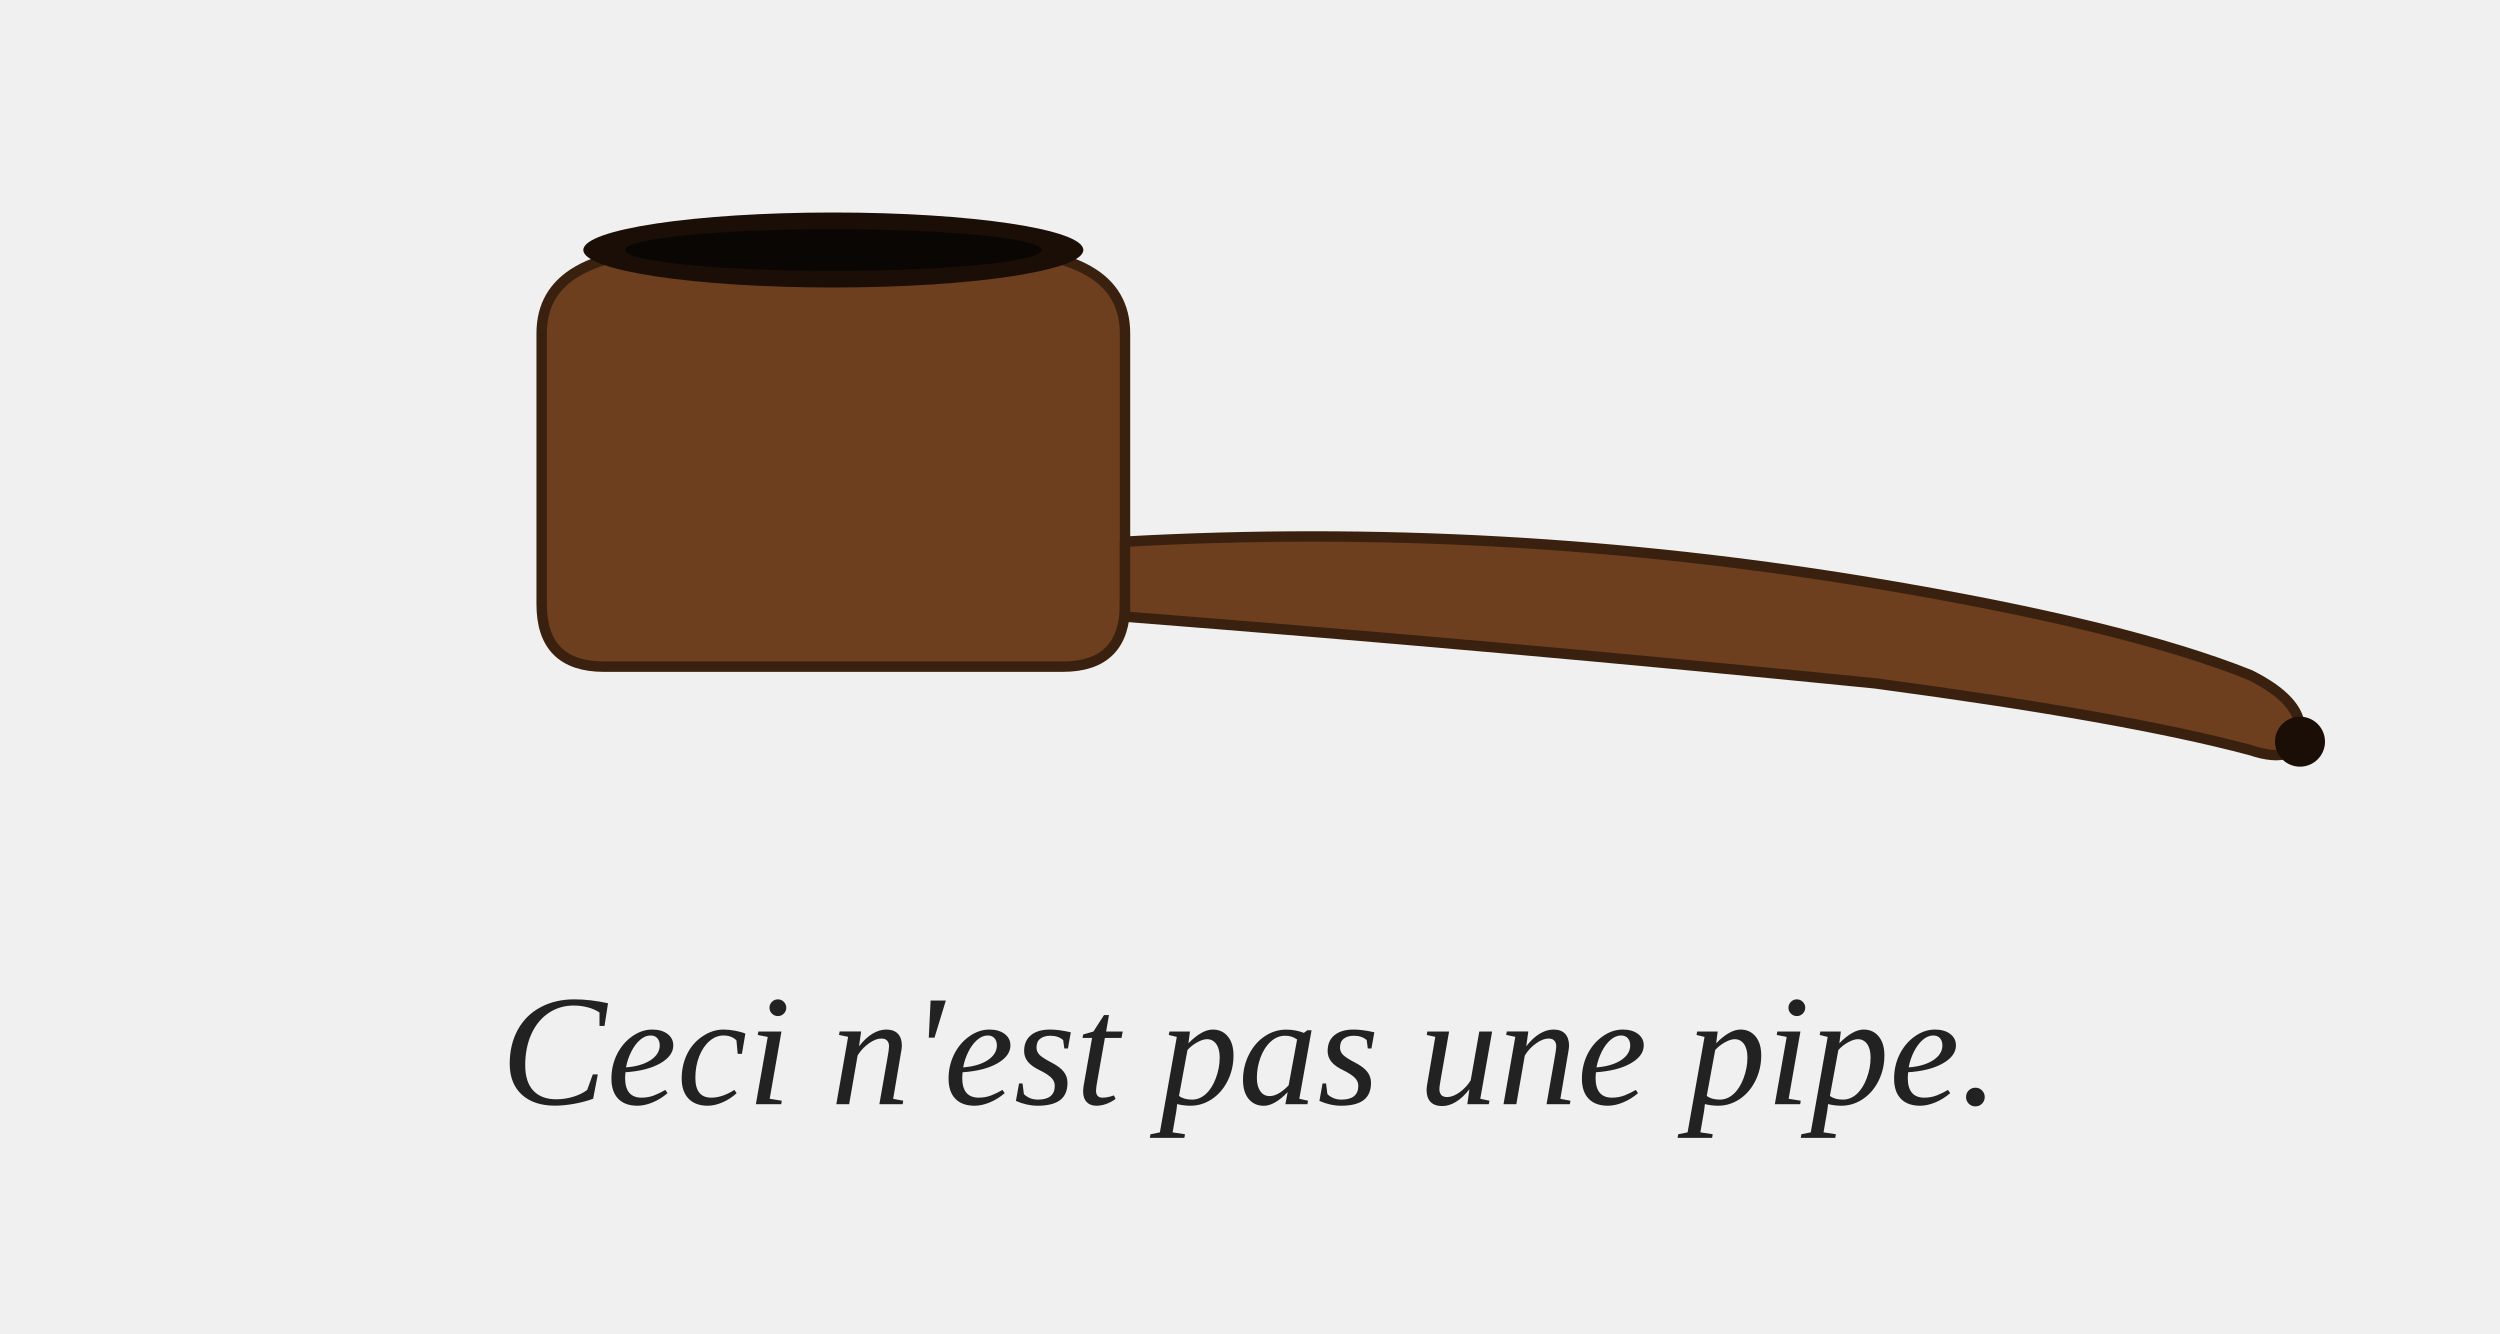
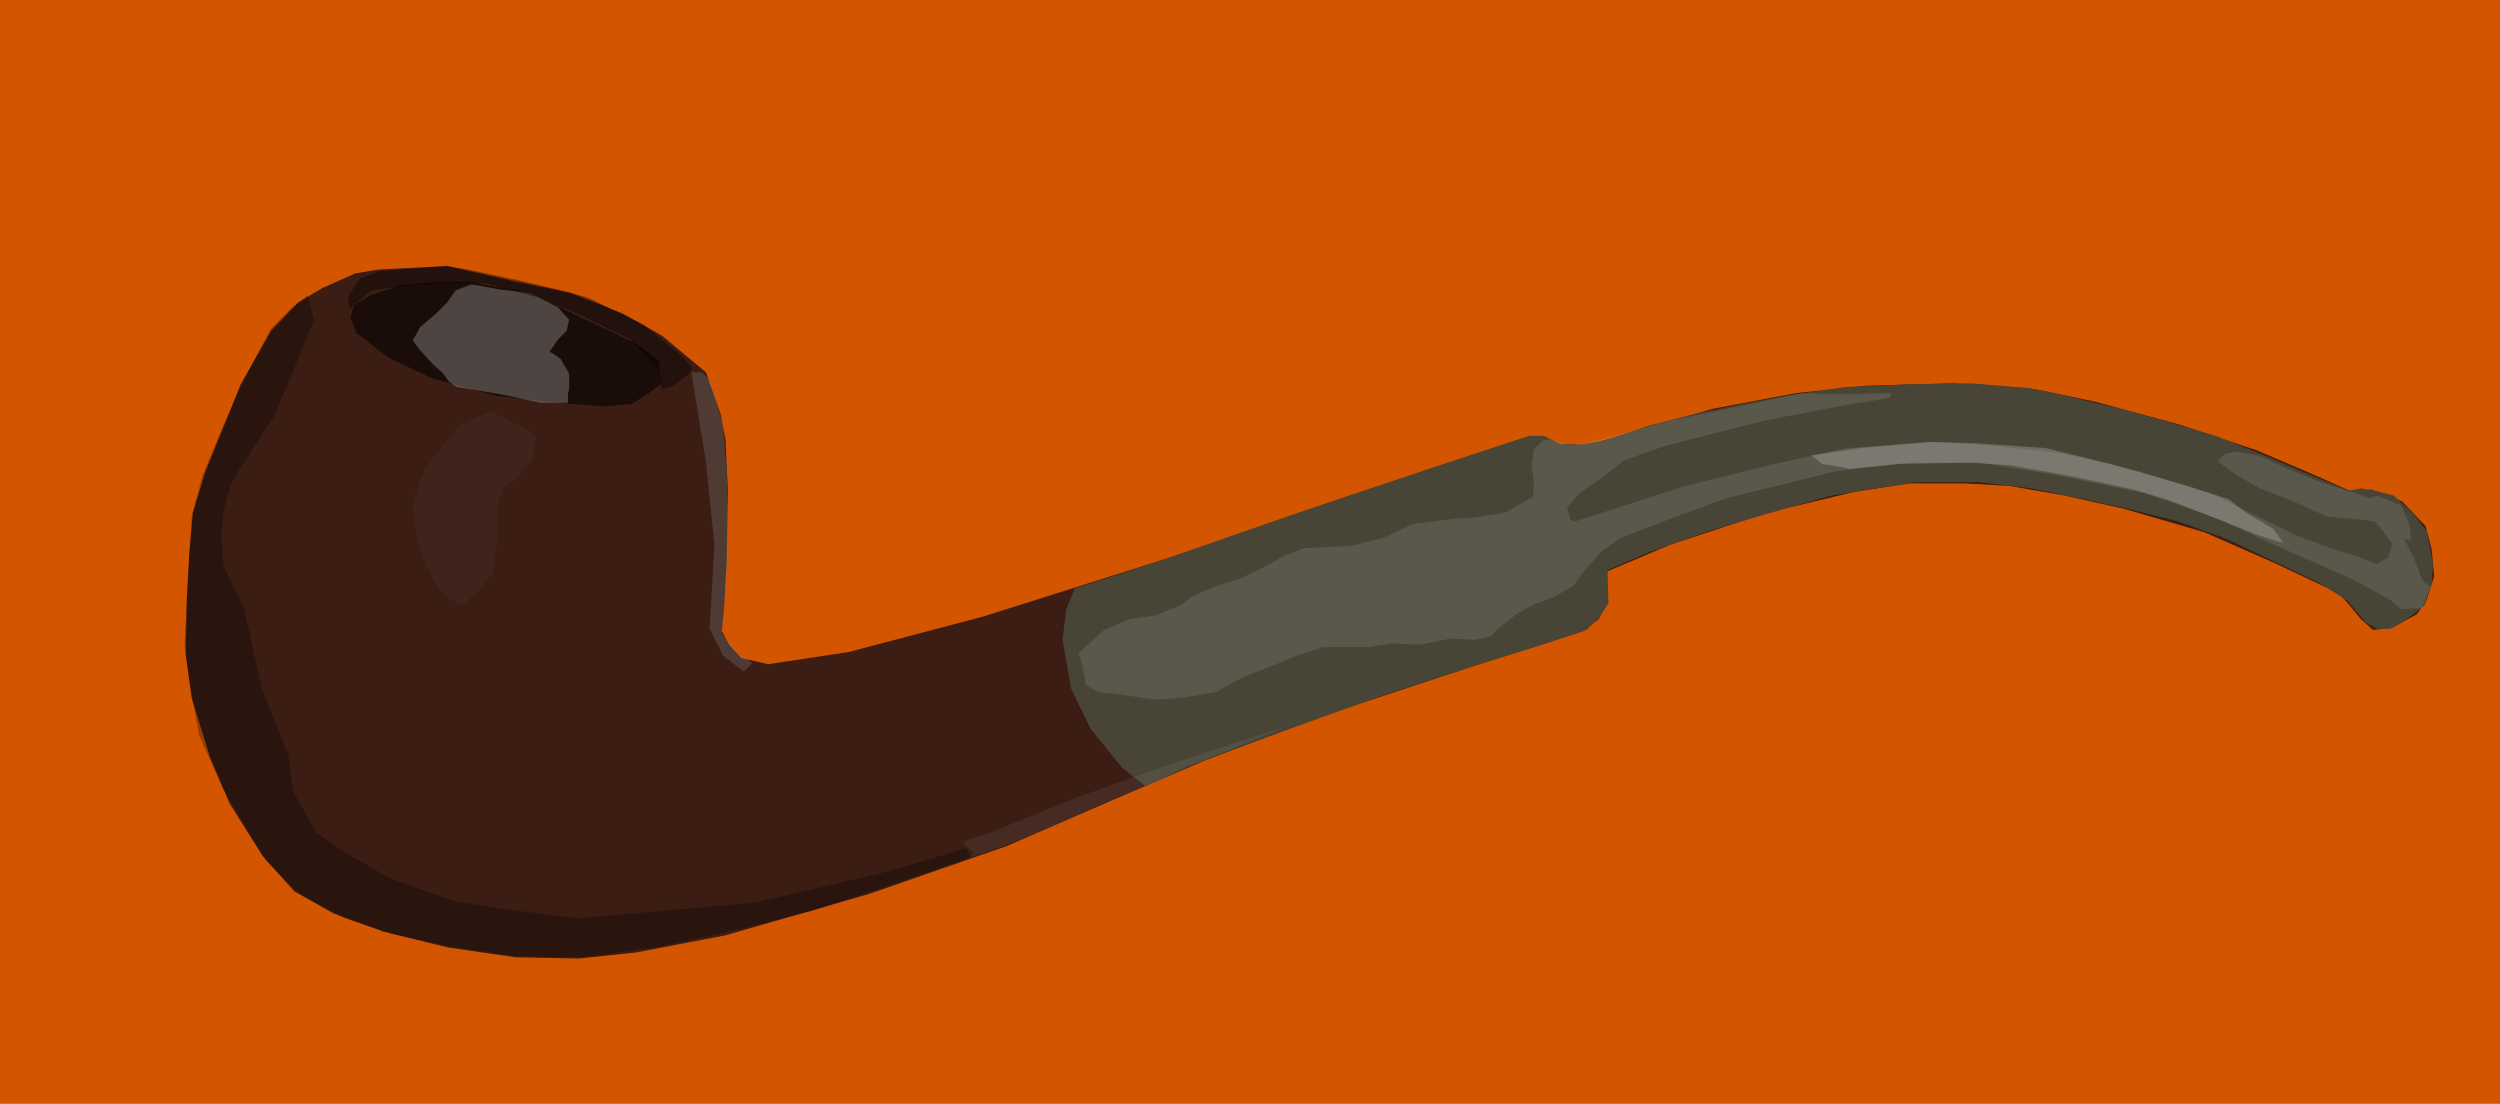
- <svg xmlns="http://www.w3.org/2000/svg" viewBox="0 0 600 320">
-   <g fill="#6d3f1f" stroke="#3a210f" stroke-width="2.5" stroke-linejoin="round">
-     <path d="M 130 80 Q 130 60 165 60 L 235 60 Q 270 60 270 80 L 270 145 Q 270 160 255 160 L 145 160 Q 130 160 130 145 Z" />
-     <path d="M 270 130 Q 360 125 450 140 Q 510 150 540 162 Q 552 168 552 175 Q 552 184 540 180 Q 510 172 450 164 Q 360 155 270 148 Z" />
+ <svg xmlns="http://www.w3.org/2000/svg" id="svg2997" viewBox="0 0 677.86 299.29" version="1.1">
+   <g id="layer1" transform="translate(-26.429 -439.51)">
+     <rect id="rect3812" style="fill:#d45500" height="299.29" width="677.86" y="439.51" x="26.429" />
+     <path id="path3016" style="fill:#3b1d14" d="m122.79 513.63-8.941 3.974-6.623 3.974-7.286 7.617-8.279 14.571-3.974 9.935-5.63 13.909-3.312 10.928-0.993 10.928-0.662 12.253-0.331 15.233 1.656 11.922 4.967 15.896 5.299 12.584 8.941 14.24 8.61 9.604 10.597 5.961 13.578 4.967 17.552 4.305 18.214 2.649 17.22 0.331 15.565-1.656 24.175-4.636 39.077-11.26 37.09-12.915 53.648-23.181 32.454-12.253 41.064-13.578 29.142-9.273 4.305-3.312 1.987-4.636 0.331-4.967v-3.312l17.22-7.286 26.162-8.61 23.512-5.63 14.902-2.318h15.233l11.922 0.662 15.233 2.649 16.227 3.643 21.526 6.292 18.876 8.279 17.552 8.279 2.981 3.312 2.981 3.643 3.312 2.98 5.299-0.662 6.623-3.643 2.649-3.974 1.987-6.292-0.662-7.286-1.656-6.292-6.292-6.623-3.974-1.987-4.636-1.325-4.967 0.662-9.604-4.305-16.227-6.954-20.863-6.954-23.181-6.292-15.896-3.312-22.519-1.656-23.512 0.662-18.876 1.987-22.85 4.305-19.207 5.63-15.233 4.305-6.623-0.331-4.967-1.987h-3.312l-5.63 1.656-44.376 14.571-40.733 14.24-57.622 18.214-36.428 9.604-21.857 3.312-7.286-1.656-3.312-3.643-1.987-3.643 0.662-6.954 0.662-11.591 0.331-19.539-0.662-13.909-1.325-6.954-3.974-11.26-11.922-9.935-10.597-5.961-14.24-5.63-15.896-3.312-17.552-3.974-12.915 0.662-5.961 0.331z" />
+     <path id="path3018" style="opacity:0.56;fill:#000000" d="m166.5 518.27-12.584-2.318h-6.292l-6.954 0.331-5.961 0.662-7.948 2.649-4.305 2.649-0.993 3.312 1.656 4.305 8.61 6.623 11.922 5.63 16.889 4.636 13.909 1.656 15.233 1.325 7.948-0.662 4.305-2.649 3.974-2.981-0.993-6.292-6.292-4.636-11.922-5.63-6.954-3.312-5.63-2.649-4.305-1.987z" />
+     <path id="path3020" style="opacity:0.23;fill:#ffffff" d="m147.63 521.58-2.98 2.98-4.305 3.643-1.987 3.643 1.987 2.649 3.643 3.974 2.318 1.987 1.987 2.649 1.987 1.325 11.922 1.987 10.928 2.318h7.286v-2.318l0.331-1.656v-3.974l-2.318-3.974-2.98-1.987 2.318-3.312 2.318-2.318 0.662-2.981-2.981-3.312-7.617-3.974-8.61-0.993-7.286-1.325-4.305 1.656z" />
+     <path id="path3022" style="fill:#484537" d="m317.85 599.07-2.318 5.63-0.993 8.279 2.318 13.246 5.299 10.928 8.61 10.597 6.292 4.967 11.922-5.63 12.584-4.636 18.214-6.623 21.194-7.617 24.506-7.948 19.207-5.961 11.922-3.974 3.643-3.643 2.318-3.643-0.331-8.941 11.591-4.967 15.896-5.63 14.571-4.305 18.545-5.299 22.85-3.643h17.552l13.909 1.656 14.571 2.981 11.922 2.649 13.246 3.312 12.915 4.636 11.922 5.63 13.246 6.292 7.948 4.967 4.967 5.961 2.981 1.656h3.643l4.636-2.649 4.636-3.643 1.987-5.961 0.331-5.299-1.656-8.941-3.643-4.636-5.299-4.967-5.299-1.325-3.643-0.662-3.312 0.662-9.604-3.974-13.246-5.63-13.246-5.299-22.85-6.623-18.214-4.305-9.273-1.987-15.896-1.325-17.883 0.331-15.896 0.662-13.909 1.987-12.915 2.318-14.24 2.981-12.915 3.312-11.922 3.974-5.961 0.993h-5.63l-4.636-2.318h-3.974l-25.168 8.279-40.402 13.578-36.097 12.584z" />
+     <path id="path3024" style="opacity:.1;fill:#ffffff" d="m318.84 616.63 6.954-6.292 6.954-2.98 6.954-0.993 7.286-2.981 2.981-2.318 5.299-2.318 7.286-2.318 5.63-2.649 6.623-3.643 5.299-1.987 12.915-0.662 8.941-2.318 7.617-3.643 5.63-0.662 4.967-0.662 5.63-0.331 8.61-1.325 7.617-4.305 0.331-3.974-0.662-4.305 0.662-4.636 2.318-2.318 1.325-0.331 6.623 1.656 7.948-1.656 19.539-5.299 20.863-4.305 13.578-2.98 10.928 0.331 13.909-0.331-0.662 1.325-13.909 2.318-19.207 3.643-27.486 6.954-11.26 3.974-7.286 5.63-4.967 3.312-3.312 3.974 0.993 3.312 1.325 0.331 12.253-3.974 17.552-5.63 24.175-5.961 19.539-4.305 23.844-1.656 15.565 0.993 18.545 1.987 21.526 4.967 19.87 6.292 22.188 10.928 10.597 3.974 6.623 1.987 4.967 1.987 2.981-1.656 1.325-3.643-3.643-4.967-1.325-1.325-5.961-0.662-6.954-0.662-6.623-2.981-4.636-1.987-6.954-2.649-6.292-3.643-4.967-3.643 1.656-1.987 3.312-0.662 5.961 0.993 7.286 3.312 9.604 3.974 9.604 2.98 3.643 1.325 1.987-0.662 6.623 2.649 2.318 5.299 0.331 4.305-1.987-0.662 2.318 4.305 1.656 3.974 0.994 2.981 2.318 1.987-2.318 5.63-5.63 0.331-2.649-2.318-4.636-2.649-6.954-3.643-18.876-8.279-17.22-7.948-19.207-6.623-24.175-4.967-20.532-3.312h-18.876l-20.201 2.318-29.473 7.286-14.571 5.299-14.571 5.63-4.967 3.643-4.967 5.63-2.649 3.643-5.299 2.98-5.299 1.987-4.305 2.318-5.961 4.636-1.325 1.656-4.636 0.993-6.292-0.331-8.61 1.656-6.954-0.331-6.954 0.993h-12.253l-6.292 1.987-6.292 2.649-8.61 3.312-7.948 4.305-7.948 1.325-7.948 0.662-7.286-0.993-4.636-0.662-3.643-0.331-3.643-1.987-0.331-1.987-0.662-3.643z" />
+     <path id="path3026" style="opacity:.2;fill:#ffffff" d="m517.54 562.98 13.246-1.987 18.545-1.656 12.584 0.331 19.207 1.325 17.552 4.305 20.863 5.961 11.26 3.643 4.636 3.643 7.286 4.305 2.981 3.974-7.286-2.318-8.279-3.312-16.227-6.292-8.941-2.649-16.889-3.643-16.889-2.981-10.597-0.662-19.539 0.331-12.915 1.325-7.617-1.325z" />
+     <path id="path3028" style="opacity:.3;fill:#000000" d="m109.88 519.6 1.656 6.623-3.312 8.279-7.286 17.552-6.292 9.604-5.299 8.279-2.318 7.948-0.662 6.623 0.662 8.279 5.63 11.922 4.636 21.194 7.286 18.214 1.325 9.935 6.292 11.26 7.617 5.299 12.915 7.286 16.889 5.961 12.253 1.987 21.194 2.649 30.467-2.649 17.552-1.656 33.116-7.617 17.22-4.967 7.286-2.318 1.987 1.325-1.987 1.656-20.201 6.954-21.857 7.286-18.545 4.636-22.519 4.967-21.194 2.981-17.552-0.331-18.545-2.649-15.233-3.312-13.246-4.305-12.584-6.954-8.61-8.61-7.286-12.253-4.636-7.617-6.292-14.24-1.987-10.928-1.987-13.909 0.993-17.22 0.993-17.552 2.981-10.928 5.63-13.578 5.961-12.915 3.974-7.617 2.981-5.63 5.63-5.63z" />
+     <path id="path3032" style="opacity:0.03;fill:#ffffff" d="m159.22 551.06-7.948 3.643-6.954 8.279-3.643 5.63-2.318 7.948 1.325 9.604 2.981 7.948 2.649 4.967 2.649 2.649 3.643 1.987 4.636-3.974 3.974-4.967 0.993-9.604v-8.279l1.656-5.299 3.974-2.98 3.974-4.636 0.993-6.292-3.974-2.318-5.299-2.981z" />
+     <path id="path3038" style="opacity:0.42;fill:#000000" d="m121.14 523.24 5.961-4.967 9.935-1.325 13.246-0.662h7.617l14.902 3.974 11.591 4.967 12.915 6.292 8.279 8.941v4.636l3.312-0.993 3.643-2.649 1.656-1.987-2.318-2.981-10.928-8.941-14.902-7.286-5.961-1.656-12.584-2.981-13.909-2.98-5.961-0.993-17.883 1.325-5.63 1.987-3.312 4.967z" />
+     <path id="path3040" style="opacity:.3;fill:#808080" d="m214.52 544.43 3.312 20.201 2.318 22.85-1.325 22.519 3.643 7.286 5.63 4.305 2.318-2.318-3.312-2.318-4.967-5.63 1.325-13.909 0.331-17.883-0.331-12.253-0.993-12.584-3.312-11.591-2.318-2.649h-2.981z" />
+     <path id="path3042" style="opacity:0.06;fill:#ffffff" d="m287.71 667.63 1.987 4.305 13.909-4.967 22.188-9.273 30.136-13.246 19.207-7.948-21.526 6.954-17.552 5.961-17.552 6.292-24.506 9.935z" />
  </g>
-   <ellipse cx="200" cy="60" rx="60" ry="9" fill="#1a0e07" />
-   <ellipse cx="200" cy="60" rx="50" ry="5" fill="#0a0603" />
-   <circle cx="552" cy="178" r="6" fill="#1a0e07" />
-   <text x="300" y="265" text-anchor="middle" font-family="Georgia, 'Times New Roman', serif" font-style="italic" font-size="38" fill="#222">
-     Ceci n'est pas une pipe.
-   </text>
</svg>
